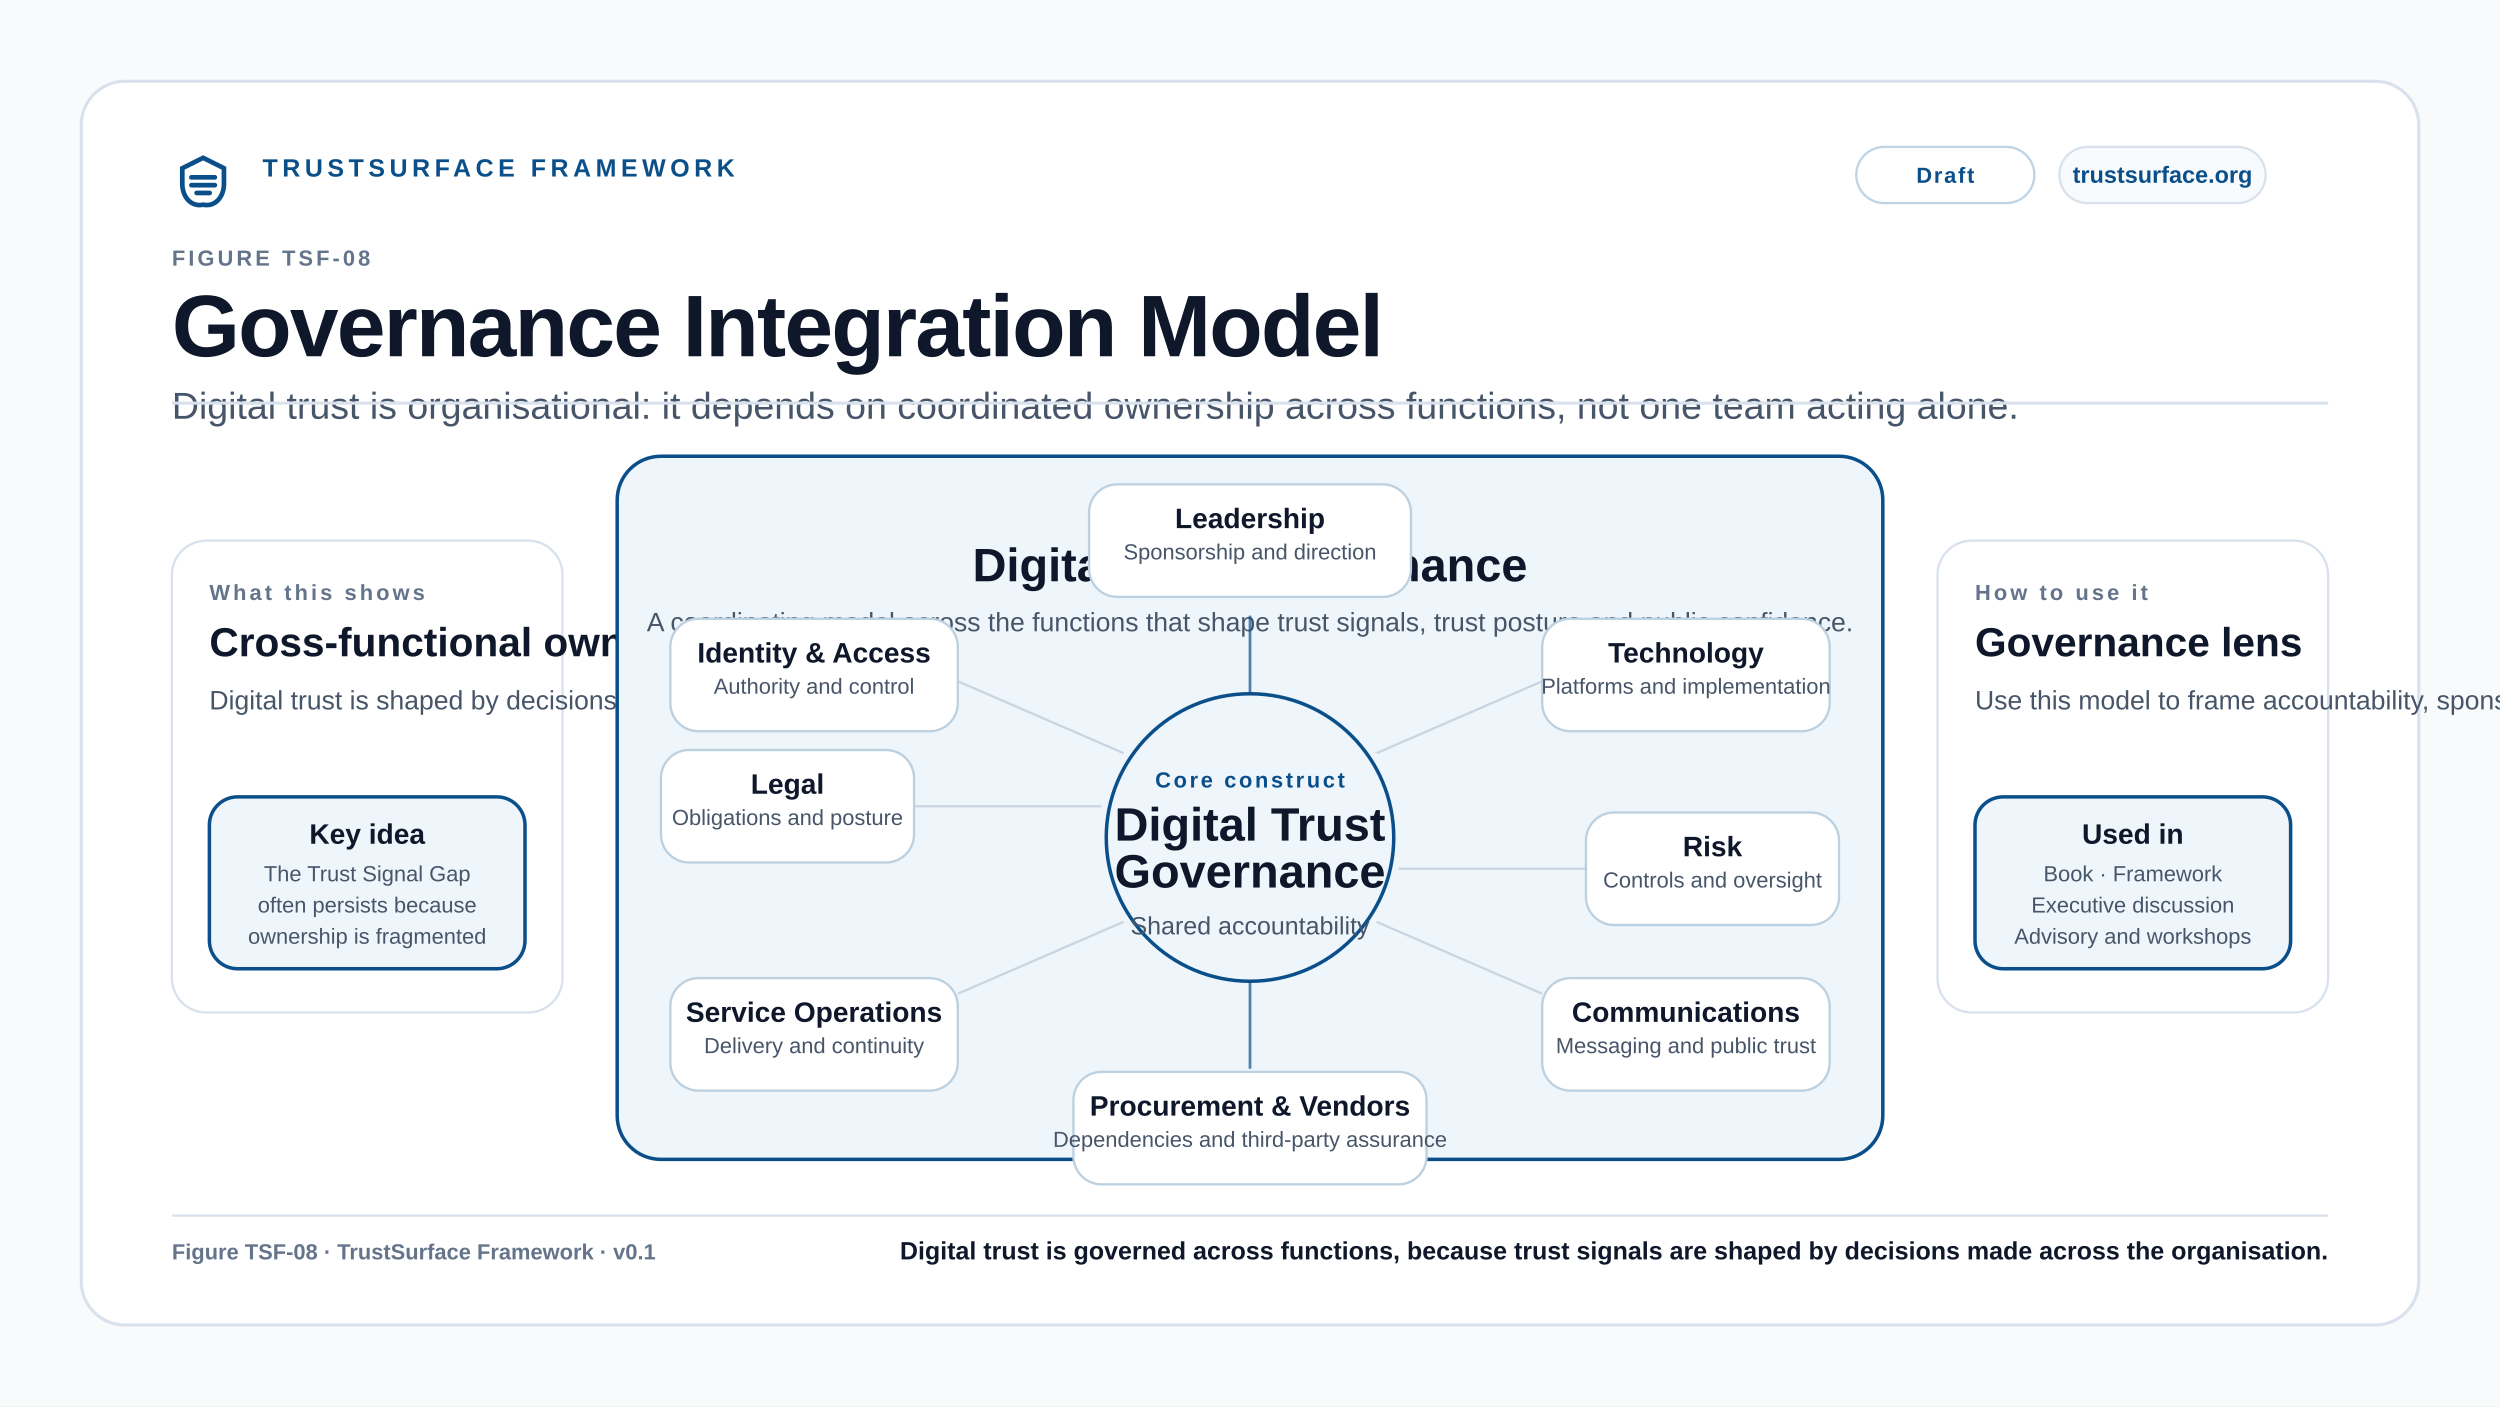
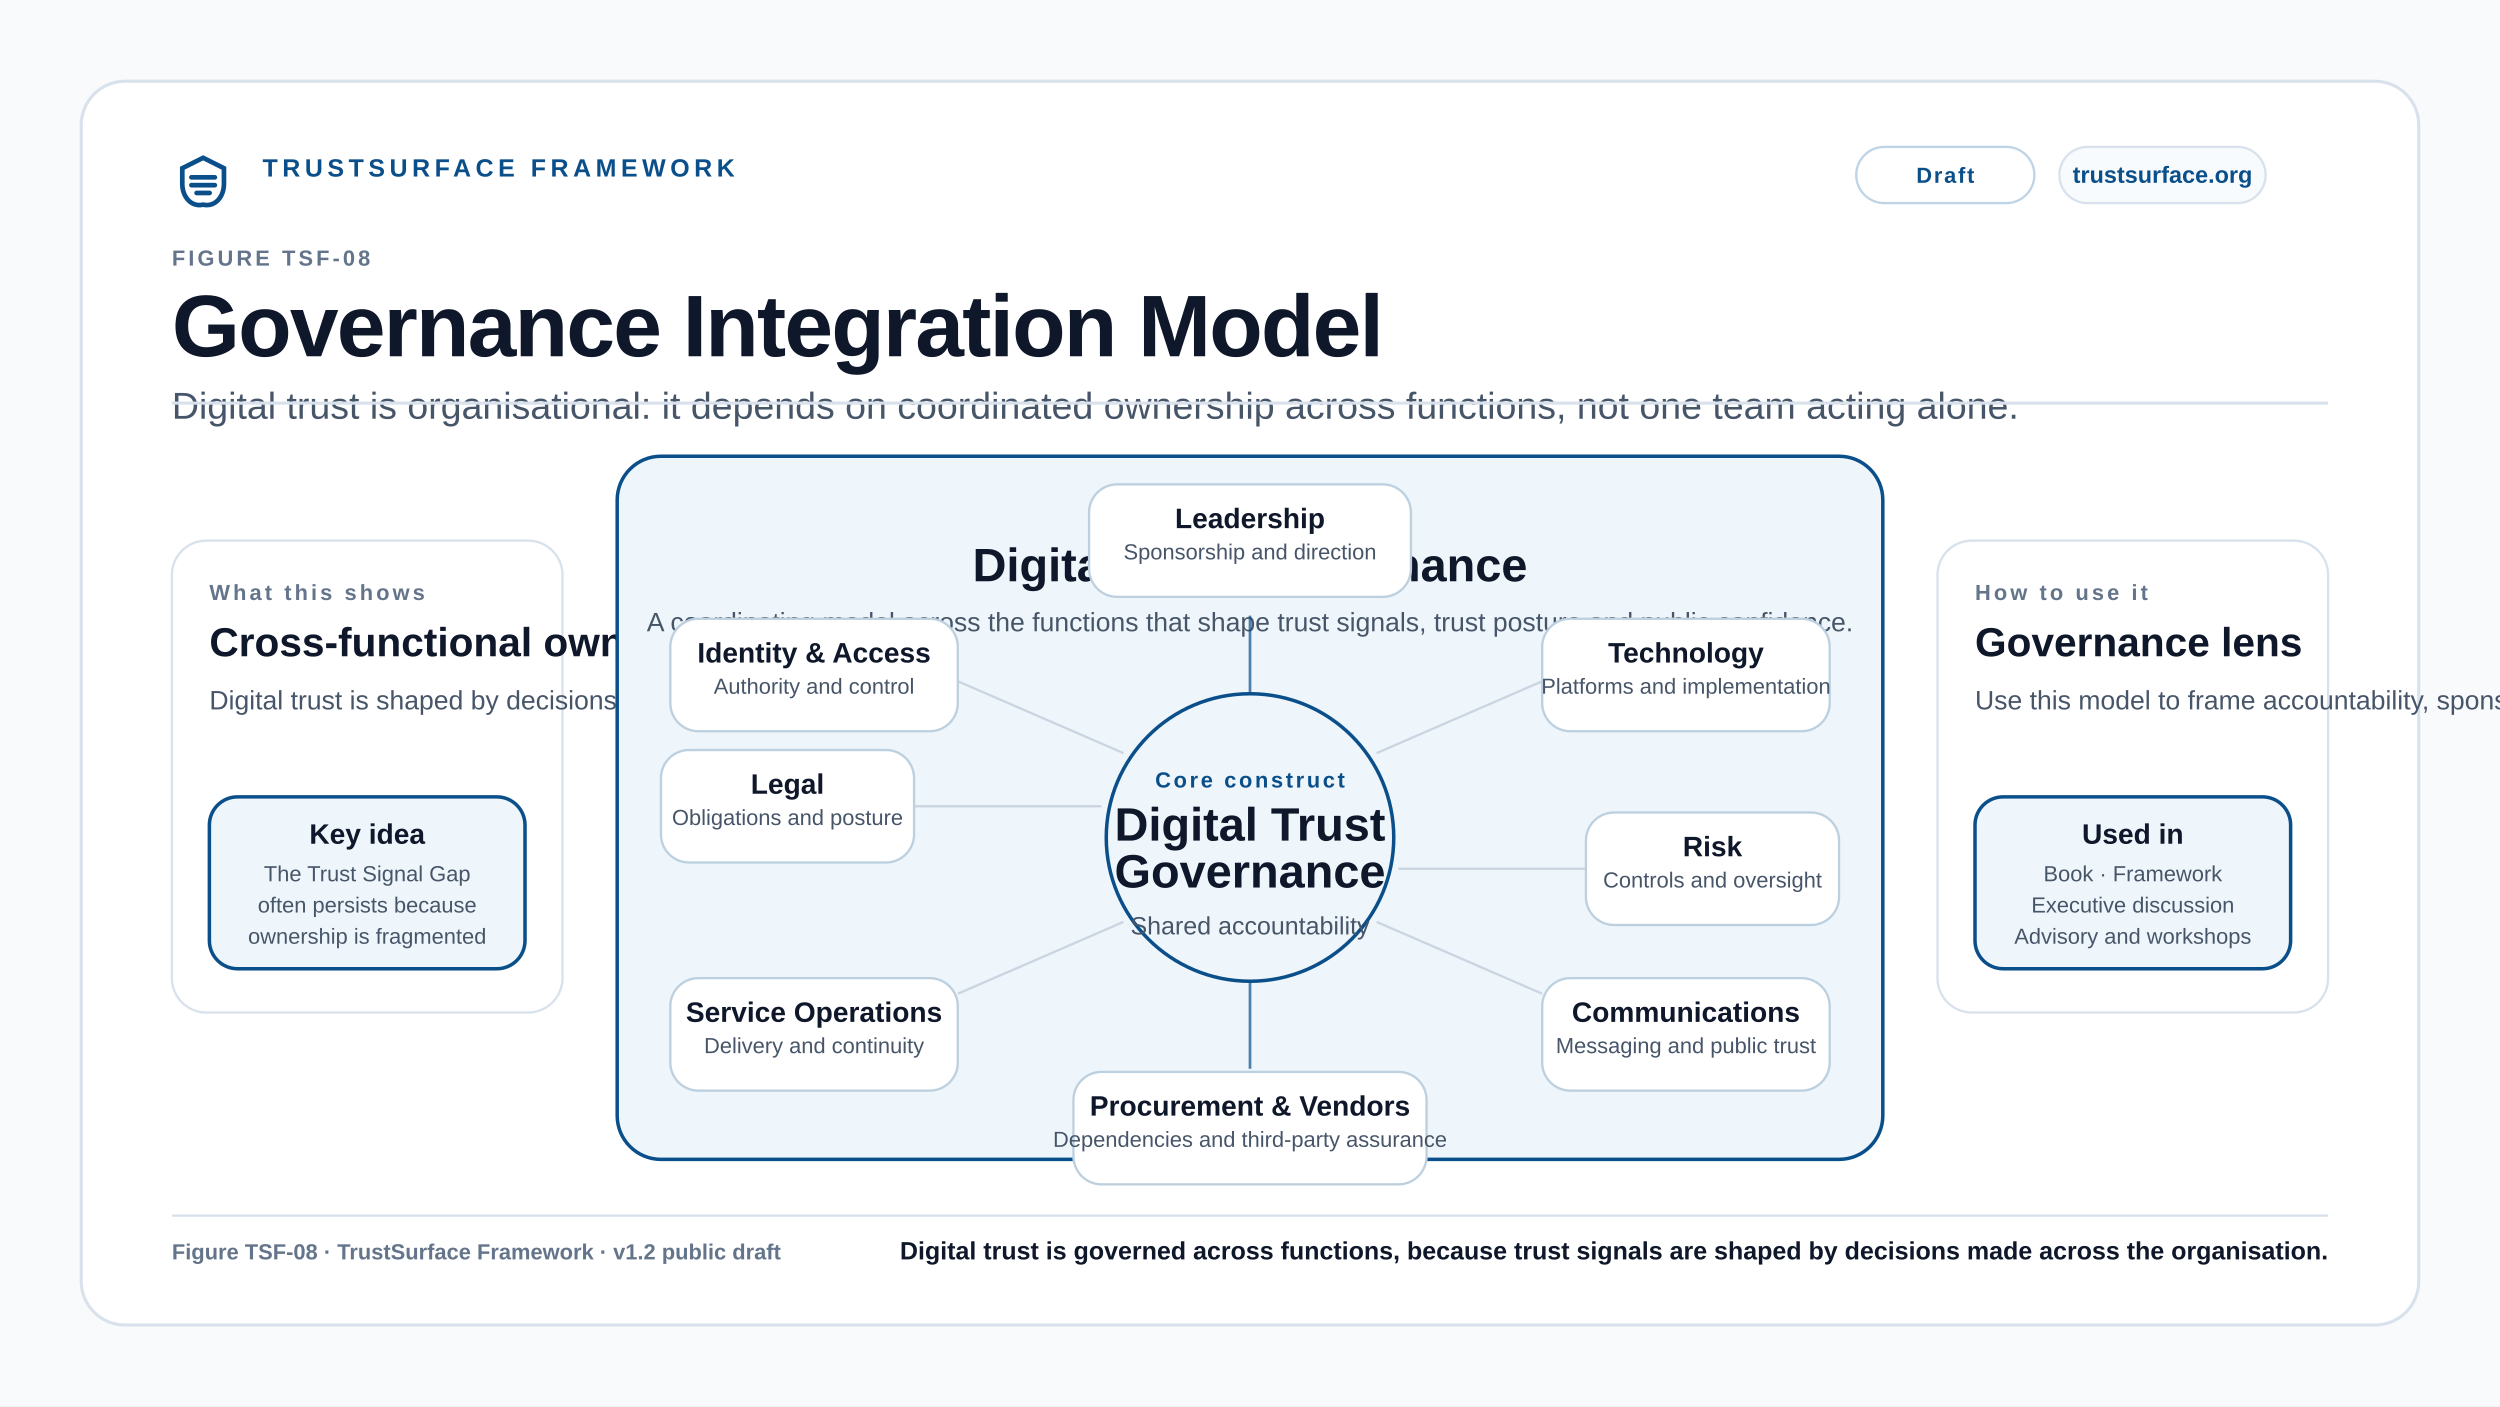
<svg xmlns="http://www.w3.org/2000/svg" width="1600" height="900" viewBox="0 0 1600 900" fill="none" role="img" aria-labelledby="title desc">
  <defs>
    <style>
      text { font-family: Poppins, Arial, sans-serif; fill: #0f172a; }

      .bg { fill: #f8fafc; }
      .frame { fill: #ffffff; stroke: #d9e2ec; stroke-width: 2; }
      .rule { stroke: #d9e2ec; stroke-width: 2; }
      .footer-rule { stroke: #d9e2ec; stroke-width: 1.5; }

      .pill { fill: #ffffff; stroke: #bfd4e5; stroke-width: 1.5; }
      .site-pill { fill: #f8fbfd; stroke: #d9e2ec; stroke-width: 1.5; }

      .panel { fill: #ffffff; stroke: #d9e2ec; stroke-width: 1.5; }
      .panel-soft { fill: #f8fbfd; stroke: #d9e2ec; stroke-width: 1.5; }
      .panel-accent { fill: #eef6fb; stroke: #0b4f8a; stroke-width: 2.25; }

      .node { fill: #ffffff; stroke: #bcd0df; stroke-width: 1.5; }
      .core { fill: #eef6fb; stroke: #0b4f8a; stroke-width: 2.25; }

      .connector { stroke: #cbd5e1; stroke-width: 1.5; fill: none; }
      .connector-accent { stroke: #0b4f8a; stroke-width: 1.75; fill: none; opacity: 0.7; }

      .logo-mark { color: #0b4f8a; }

      .kicker {
        font-size: 16px;
        font-weight: 700;
        letter-spacing: 0.18em;
        text-transform: uppercase;
        fill: #0b4f8a;
      }

      .figure-id {
        font-size: 14px;
        font-weight: 700;
        letter-spacing: 0.14em;
        text-transform: uppercase;
        fill: #64748b;
      }

      .title-text {
        font-size: 56px;
        font-weight: 700;
        letter-spacing: -0.02em;
      }

      .subtitle-text {
        font-size: 24px;
        font-weight: 500;
        fill: #475569;
      }

      .status-text {
        font-size: 14px;
        font-weight: 700;
        letter-spacing: 0.08em;
        text-transform: uppercase;
        fill: #0b4f8a;
      }

      .site-link {
        font-size: 15px;
        font-weight: 600;
        fill: #0b4f8a;
      }

      .section-label {
        font-size: 14px;
        font-weight: 700;
        letter-spacing: 0.14em;
        text-transform: uppercase;
        fill: #64748b;
      }

      .section-label-accent {
        font-size: 14px;
        font-weight: 700;
        letter-spacing: 0.14em;
        text-transform: uppercase;
        fill: #0b4f8a;
      }

      .panel-title {
        font-size: 26px;
        font-weight: 700;
      }

      .panel-copy {
        font-size: 17px;
        font-weight: 500;
        fill: #475569;
      }

      .node-title {
        font-size: 18px;
        font-weight: 700;
      }

      .node-copy {
        font-size: 14px;
        font-weight: 500;
        fill: #475569;
      }

      .core-label {
        font-size: 14px;
        font-weight: 700;
        letter-spacing: 0.12em;
        text-transform: uppercase;
        fill: #0b4f8a;
      }

      .core-title {
        font-size: 30px;
        font-weight: 700;
      }

      .core-copy {
        font-size: 16px;
        font-weight: 500;
        fill: #475569;
      }

      .footer-meta {
        font-size: 14px;
        font-weight: 600;
        fill: #64748b;
      }

      .footer-statement {
        font-size: 16px;
        font-weight: 600;
      }
    </style>
    <symbol id="ts-mark" viewBox="0 0 24 24">
      <path d="M12 3l8 4v6c0 5-3.4 9-8 8-4.6 1-8-3-8-8V7l8-4z" stroke="currentColor" stroke-width="1.8" />
      <path d="M7.5 10.5h9M7.5 13.5h9M9.5 16.5h5" stroke="currentColor" stroke-width="1.8" stroke-linecap="round" />
    </symbol>
  </defs>
  <rect x="0" y="0" width="1600" height="900" class="bg" />
  <rect x="52" y="52" width="1496" height="796" rx="28" class="frame" />
  <g transform="translate(110 96)">
    <use href="#ts-mark" x="0" y="0" width="40" height="40" class="logo-mark" />
    <text x="58" y="17" class="kicker">TRUSTSURFACE FRAMEWORK</text>
    <text x="0" y="74" class="figure-id">FIGURE TSF-08</text>
    <text x="0" y="132" class="title-text">Governance Integration Model</text>
    <text x="0" y="172" class="subtitle-text">Digital trust is organisational: it depends on coordinated ownership across functions, not one team acting alone.</text>
  </g>
  <g transform="translate(1188 94)">
    <rect x="0" y="0" width="114" height="36" rx="18" class="pill" />
    <text x="57" y="23" text-anchor="middle" class="status-text">Draft</text>
  </g>
  <g transform="translate(1318 94)">
    <rect x="0" y="0" width="132" height="36" rx="18" class="site-pill" />
    <text x="66" y="23" text-anchor="middle" class="site-link">trustsurface.org</text>
  </g>
  <line x1="110" y1="258" x2="1490" y2="258" class="rule" />
  <g transform="translate(110 346)">
    <rect x="0" y="0" width="250" height="302" rx="22" class="panel" />
    <text x="24" y="38" class="section-label">What this shows</text>
    <text x="24" y="74" class="panel-title">Cross-functional ownership</text>
    <text x="24" y="108" class="panel-copy">Digital trust is shaped by decisions spread across multiple teams. Governance exists to connect those decisions coherently.</text>
    <rect x="24" y="164" width="202" height="110" rx="18" class="panel-accent" />
    <text x="125" y="194" text-anchor="middle" class="node-title" style="font-size:18px;">Key idea</text>
    <text x="125" y="218" text-anchor="middle" class="node-copy">The Trust Signal Gap</text>
    <text x="125" y="238" text-anchor="middle" class="node-copy">often persists because</text>
    <text x="125" y="258" text-anchor="middle" class="node-copy">ownership is fragmented</text>
  </g>
  <g transform="translate(1240 346)">
    <rect x="0" y="0" width="250" height="302" rx="22" class="panel" />
    <text x="24" y="38" class="section-label">How to use it</text>
    <text x="24" y="74" class="panel-title">Governance lens</text>
    <text x="24" y="108" class="panel-copy">Use this model to frame accountability, sponsorship, escalation and decision-making across the Trust Surface.</text>
    <rect x="24" y="164" width="202" height="110" rx="18" class="panel-accent" />
    <text x="125" y="194" text-anchor="middle" class="node-title" style="font-size:18px;">Used in</text>
    <text x="125" y="218" text-anchor="middle" class="node-copy">Book · Framework</text>
    <text x="125" y="238" text-anchor="middle" class="node-copy">Executive discussion</text>
    <text x="125" y="258" text-anchor="middle" class="node-copy">Advisory and workshops</text>
  </g>
  <g transform="translate(395 292)">
    <rect x="0" y="0" width="810" height="450" rx="28" class="panel-accent" />
    <text x="405" y="40" text-anchor="middle" class="section-label-accent">Governance model</text>
    <text x="405" y="80" text-anchor="middle" class="panel-title" style="font-size:30px;">Digital Trust Governance</text>
    <text x="405" y="112" text-anchor="middle" class="panel-copy">A coordinating model across the functions that shape trust signals, trust posture and public confidence.</text>
    <circle cx="405" cy="244" r="92" class="core" />
    <text x="405" y="212" text-anchor="middle" class="core-label">Core construct</text>
    <text x="405" y="246" text-anchor="middle" class="core-title">Digital Trust</text>
    <text x="405" y="276" text-anchor="middle" class="core-title">Governance</text>
    <text x="405" y="306" text-anchor="middle" class="core-copy">Shared accountability</text>
    <line x1="405" y1="152" x2="405" y2="102" class="connector-accent" />
    <line x1="486" y1="190" x2="592" y2="144" class="connector" />
    <line x1="500" y1="264" x2="620" y2="264" class="connector" />
    <line x1="486" y1="298" x2="592" y2="344" class="connector" />
    <line x1="405" y1="336" x2="405" y2="392" class="connector-accent" />
    <line x1="324" y1="298" x2="218" y2="344" class="connector" />
    <line x1="310" y1="224" x2="190" y2="224" class="connector" />
    <line x1="324" y1="190" x2="218" y2="144" class="connector" />
    <g transform="translate(302 18)">
      <rect x="0" y="0" width="206" height="72" rx="18" class="node" />
      <text x="103" y="28" text-anchor="middle" class="node-title">Leadership</text>
      <text x="103" y="48" text-anchor="middle" class="node-copy">Sponsorship and direction</text>
    </g>
    <g transform="translate(592 104)">
      <rect x="0" y="0" width="184" height="72" rx="18" class="node" />
      <text x="92" y="28" text-anchor="middle" class="node-title">Technology</text>
      <text x="92" y="48" text-anchor="middle" class="node-copy">Platforms and implementation</text>
    </g>
    <g transform="translate(620 228)">
      <rect x="0" y="0" width="162" height="72" rx="18" class="node" />
      <text x="81" y="28" text-anchor="middle" class="node-title">Risk</text>
      <text x="81" y="48" text-anchor="middle" class="node-copy">Controls and oversight</text>
    </g>
    <g transform="translate(592 334)">
      <rect x="0" y="0" width="184" height="72" rx="18" class="node" />
      <text x="92" y="28" text-anchor="middle" class="node-title">Communications</text>
      <text x="92" y="48" text-anchor="middle" class="node-copy">Messaging and public trust</text>
    </g>
    <g transform="translate(292 394)">
      <rect x="0" y="0" width="226" height="72" rx="18" class="node" />
      <text x="113" y="28" text-anchor="middle" class="node-title">Procurement &amp; Vendors</text>
      <text x="113" y="48" text-anchor="middle" class="node-copy">Dependencies and third-party assurance</text>
    </g>
    <g transform="translate(34 334)">
      <rect x="0" y="0" width="184" height="72" rx="18" class="node" />
      <text x="92" y="28" text-anchor="middle" class="node-title">Service Operations</text>
      <text x="92" y="48" text-anchor="middle" class="node-copy">Delivery and continuity</text>
    </g>
    <g transform="translate(28 188)">
      <rect x="0" y="0" width="162" height="72" rx="18" class="node" />
      <text x="81" y="28" text-anchor="middle" class="node-title">Legal</text>
      <text x="81" y="48" text-anchor="middle" class="node-copy">Obligations and posture</text>
    </g>
    <g transform="translate(34 104)">
      <rect x="0" y="0" width="184" height="72" rx="18" class="node" />
      <text x="92" y="28" text-anchor="middle" class="node-title">Identity &amp; Access</text>
      <text x="92" y="48" text-anchor="middle" class="node-copy">Authority and control</text>
    </g>
  </g>
  <g transform="translate(110 778)">
    <line x1="0" y1="0" x2="1380" y2="0" class="footer-rule" />
-     <text x="0" y="28" class="footer-meta">Figure TSF-08 · TrustSurface Framework · v0.1</text>
+     <text x="0" y="28" class="footer-meta">Figure TSF-08 · TrustSurface Framework · v1.2 public draft</text>
    <text x="1380" y="28" text-anchor="end" class="footer-statement">Digital trust is governed across functions, because trust signals are shaped by decisions made across the organisation.</text>
  </g>
</svg>
